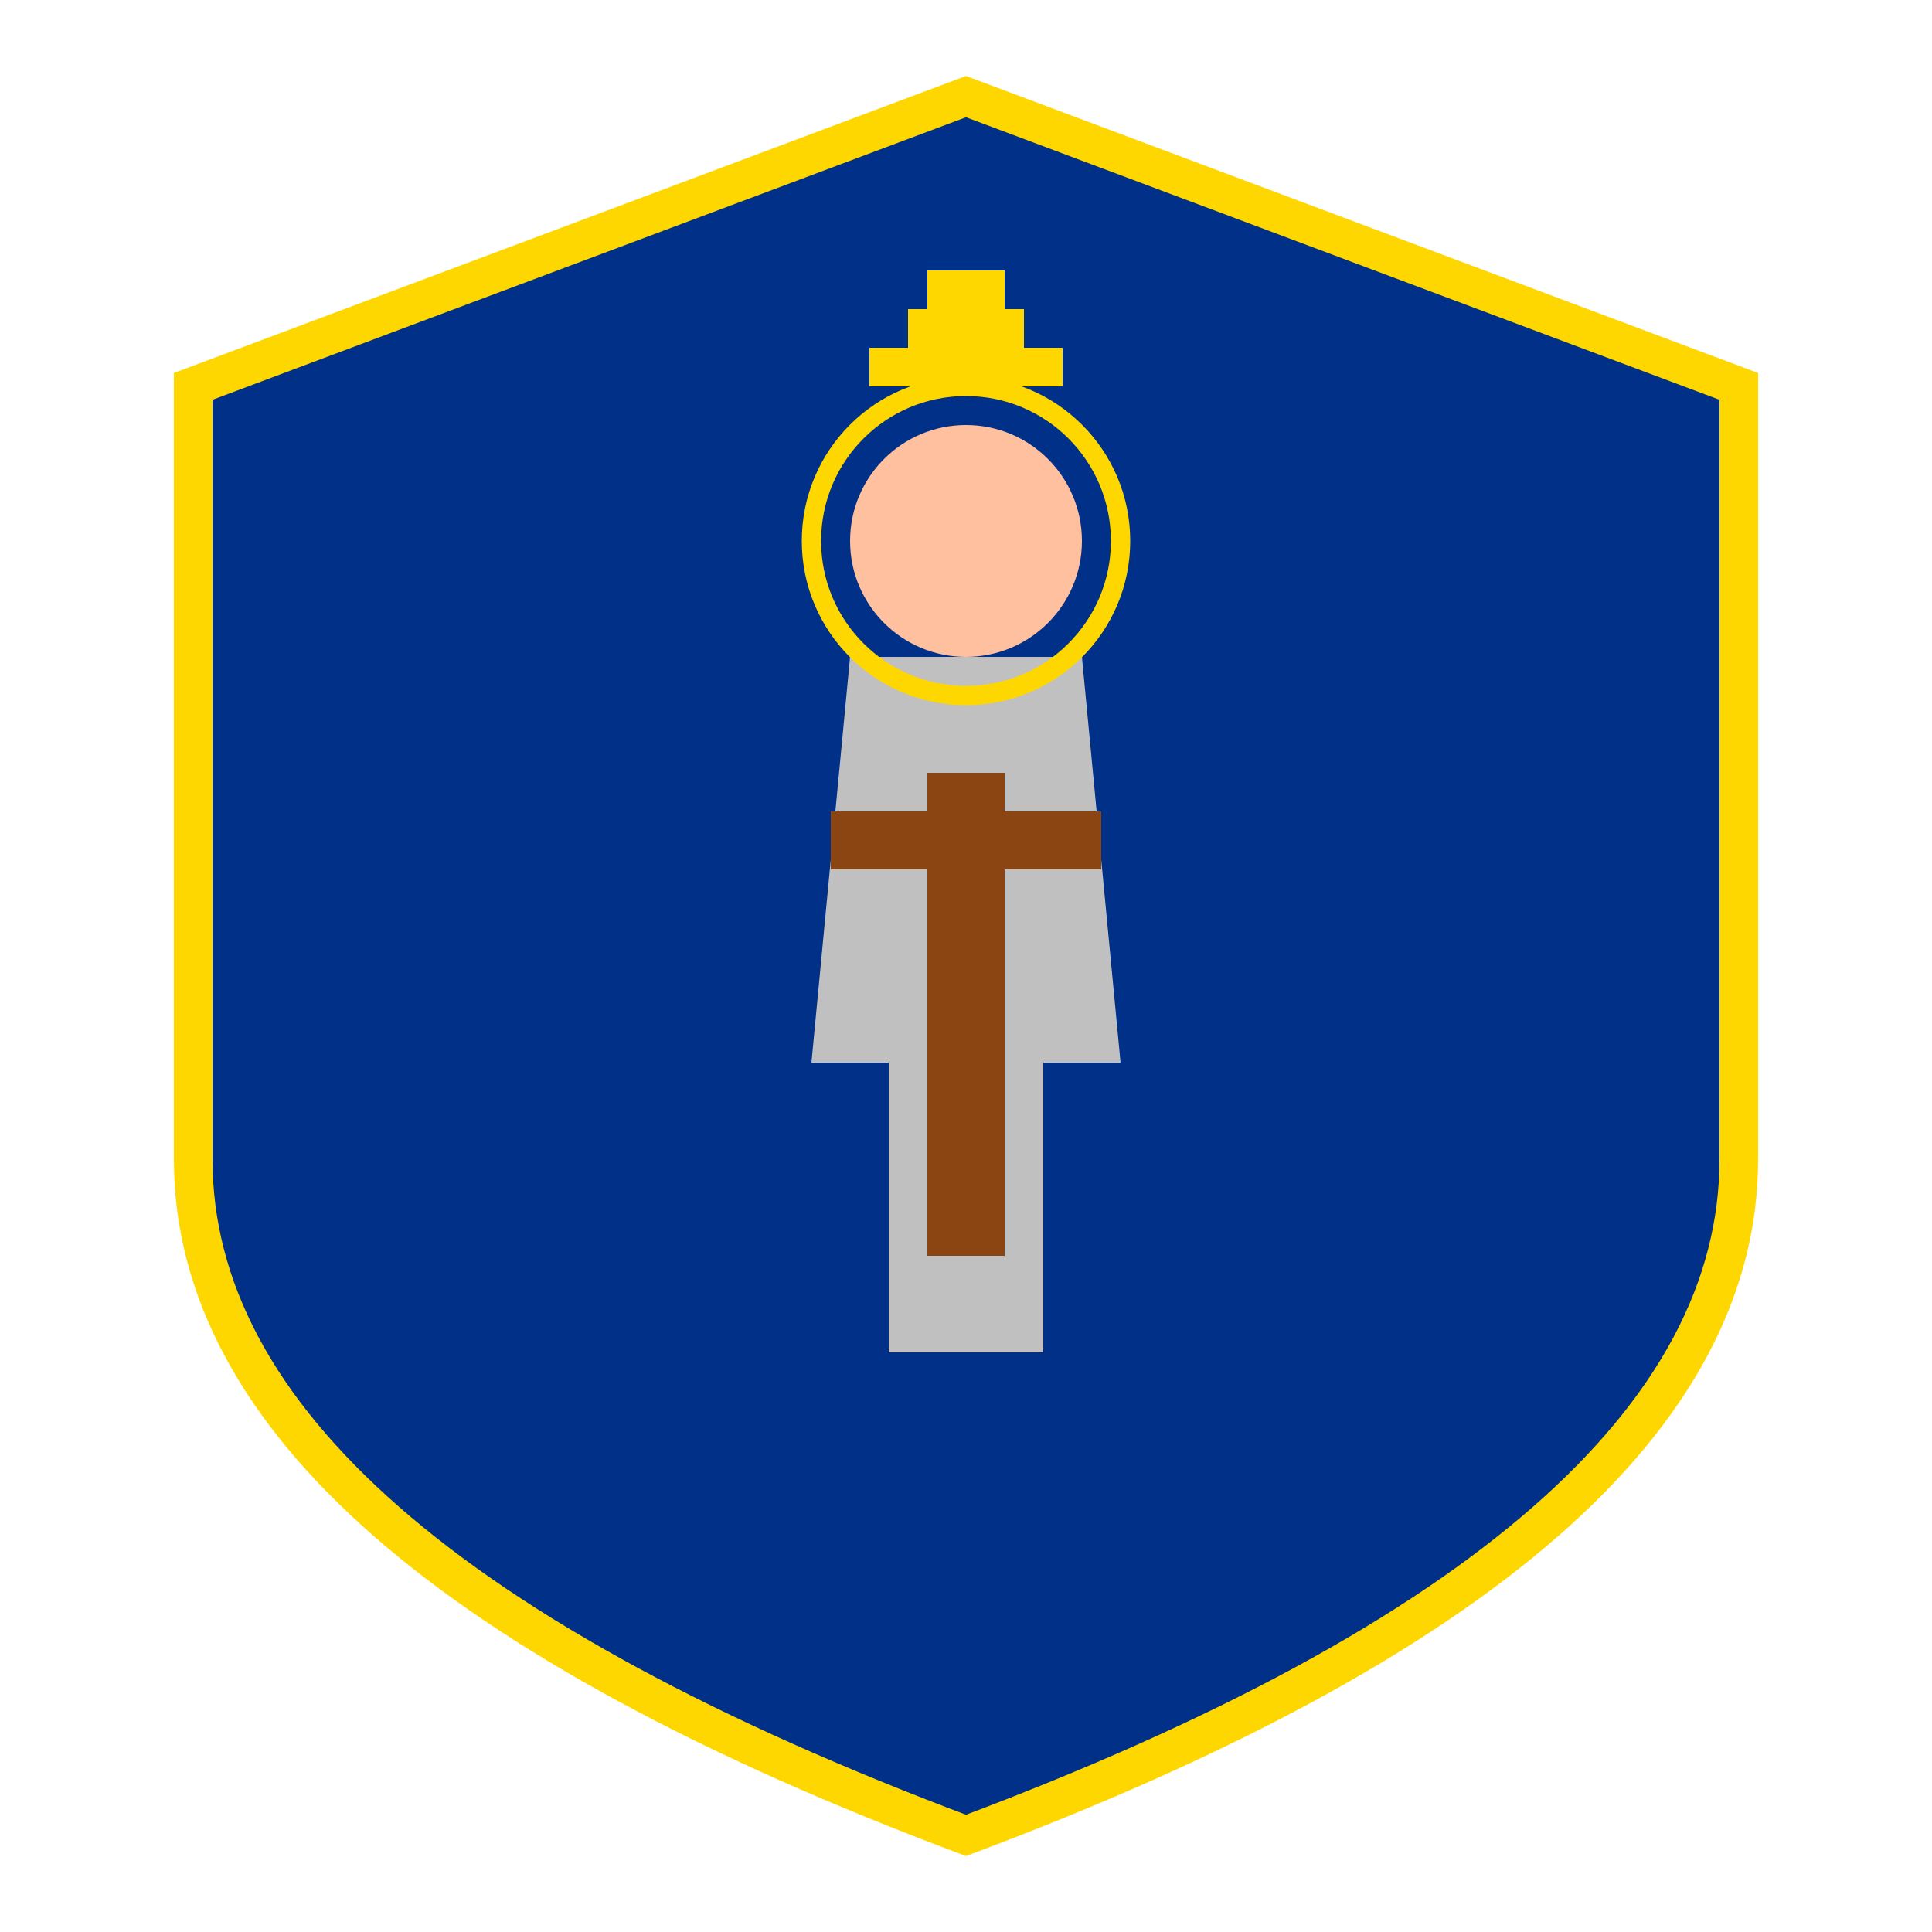
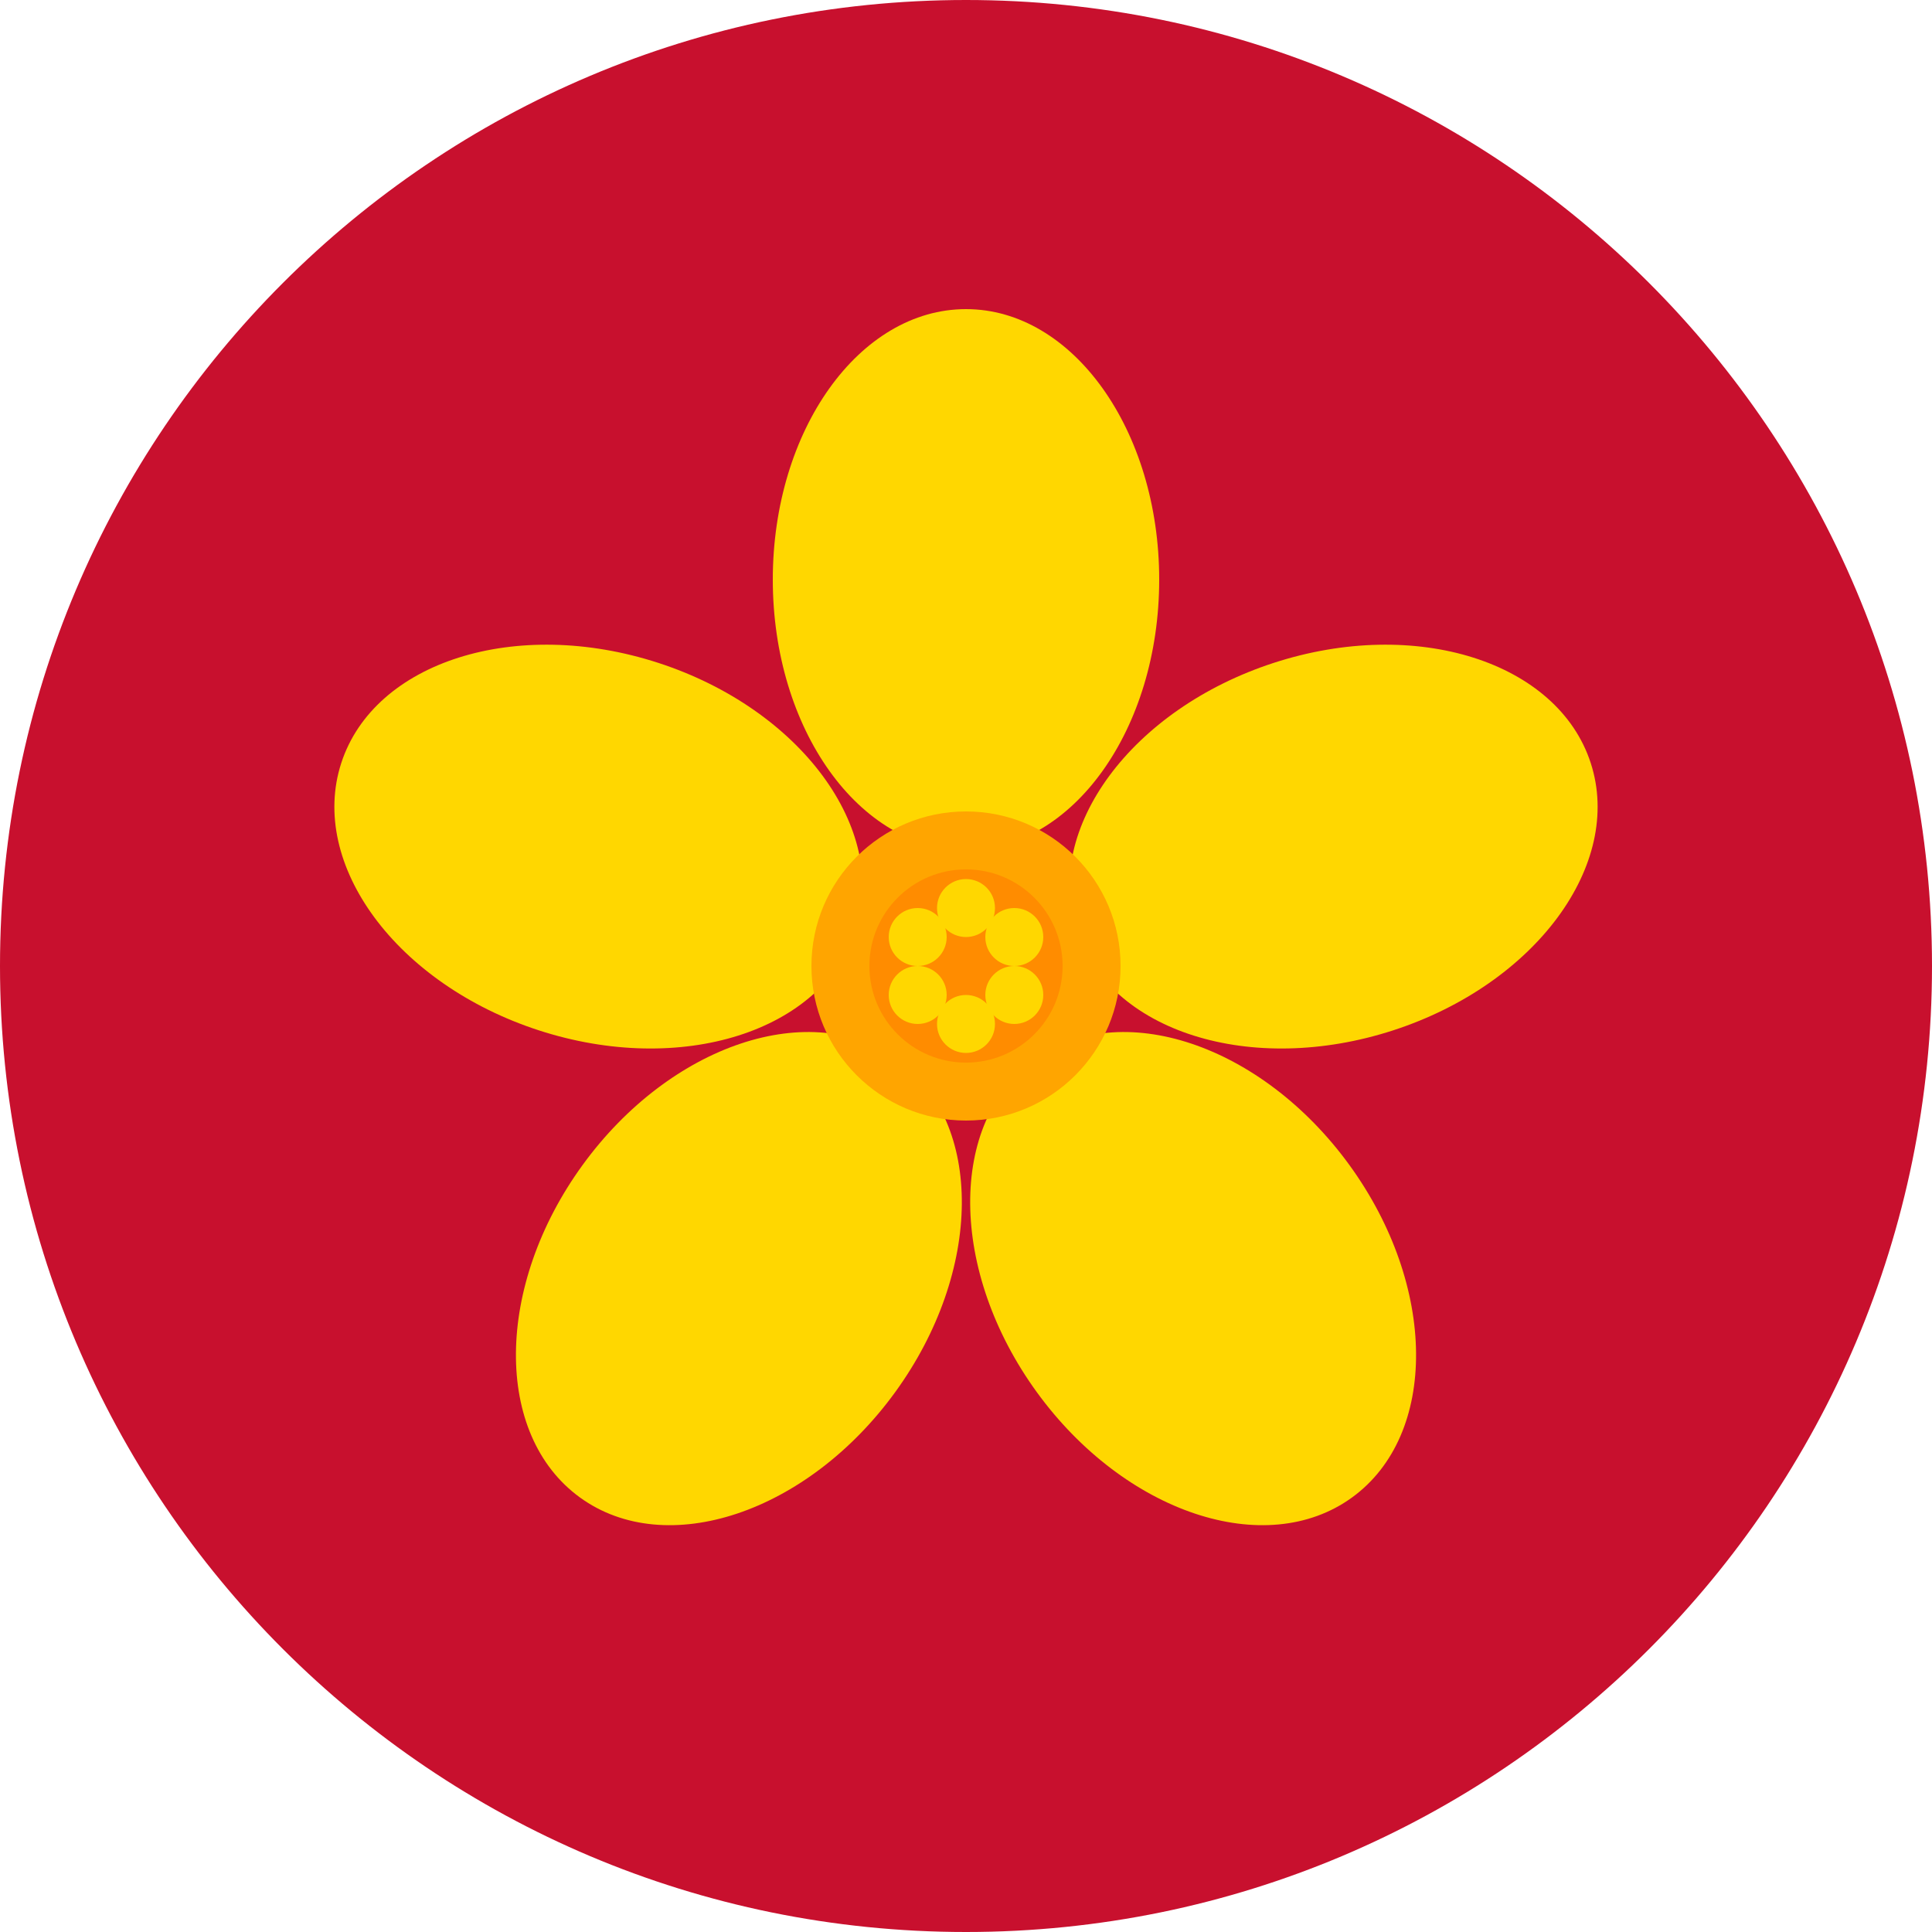
<svg xmlns="http://www.w3.org/2000/svg" viewBox="0 0 100 100">
-   <path d="M50 5 L90 20 L90 60 Q90 80 50 95 Q10 80 10 60 L10 20 Z" fill="#003087" stroke="#FFD700" stroke-width="2" />
-   <path d="M45 20 L55 20 L55 18 L53 18 L53 16 L52 16 L52 14 L48 14 L48 16 L47 16 L47 18 L45 18 Z" fill="#FFD700" />
-   <circle cx="50" cy="28" r="6" fill="#FFC0A0" />
-   <path d="M44 34 L56 34 L58 55 L54 55 L54 70 L46 70 L46 55 L42 55 Z" fill="#C0C0C0" />
-   <rect x="48" y="40" width="4" height="25" fill="#8B4513" />
-   <rect x="43" y="42" width="14" height="3" fill="#8B4513" />
-   <circle cx="50" cy="28" r="8" fill="none" stroke="#FFD700" stroke-width="1" />
+   <g transform="translate(50, 50)">
+     <circle cx="0" cy="0" r="50" fill="#C8102E" />
+     <ellipse cx="0" cy="-20" rx="10" ry="14" fill="#FFD700" transform="rotate(0)" />
+     <ellipse cx="0" cy="-20" rx="10" ry="14" fill="#FFD700" transform="rotate(72)" />
+     <ellipse cx="0" cy="-20" rx="10" ry="14" fill="#FFD700" transform="rotate(144)" />
+     <ellipse cx="0" cy="-20" rx="10" ry="14" fill="#FFD700" transform="rotate(216)" />
+     <ellipse cx="0" cy="-20" rx="10" ry="14" fill="#FFD700" transform="rotate(288)" />
+     <circle cx="0" cy="0" r="8" fill="#FFA500" />
+     <circle cx="0" cy="0" r="5" fill="#FF8C00" />
+     <circle cx="0" cy="-3" r="1.5" fill="#FFD700" />
+     <circle cx="2.5" cy="-1.5" r="1.5" fill="#FFD700" />
+     <circle cx="2.5" cy="1.5" r="1.5" fill="#FFD700" />
+     <circle cx="0" cy="3" r="1.5" fill="#FFD700" />
+     <circle cx="-2.5" cy="1.5" r="1.5" fill="#FFD700" />
+     <circle cx="-2.5" cy="-1.5" r="1.5" fill="#FFD700" />
+   </g>
</svg>
